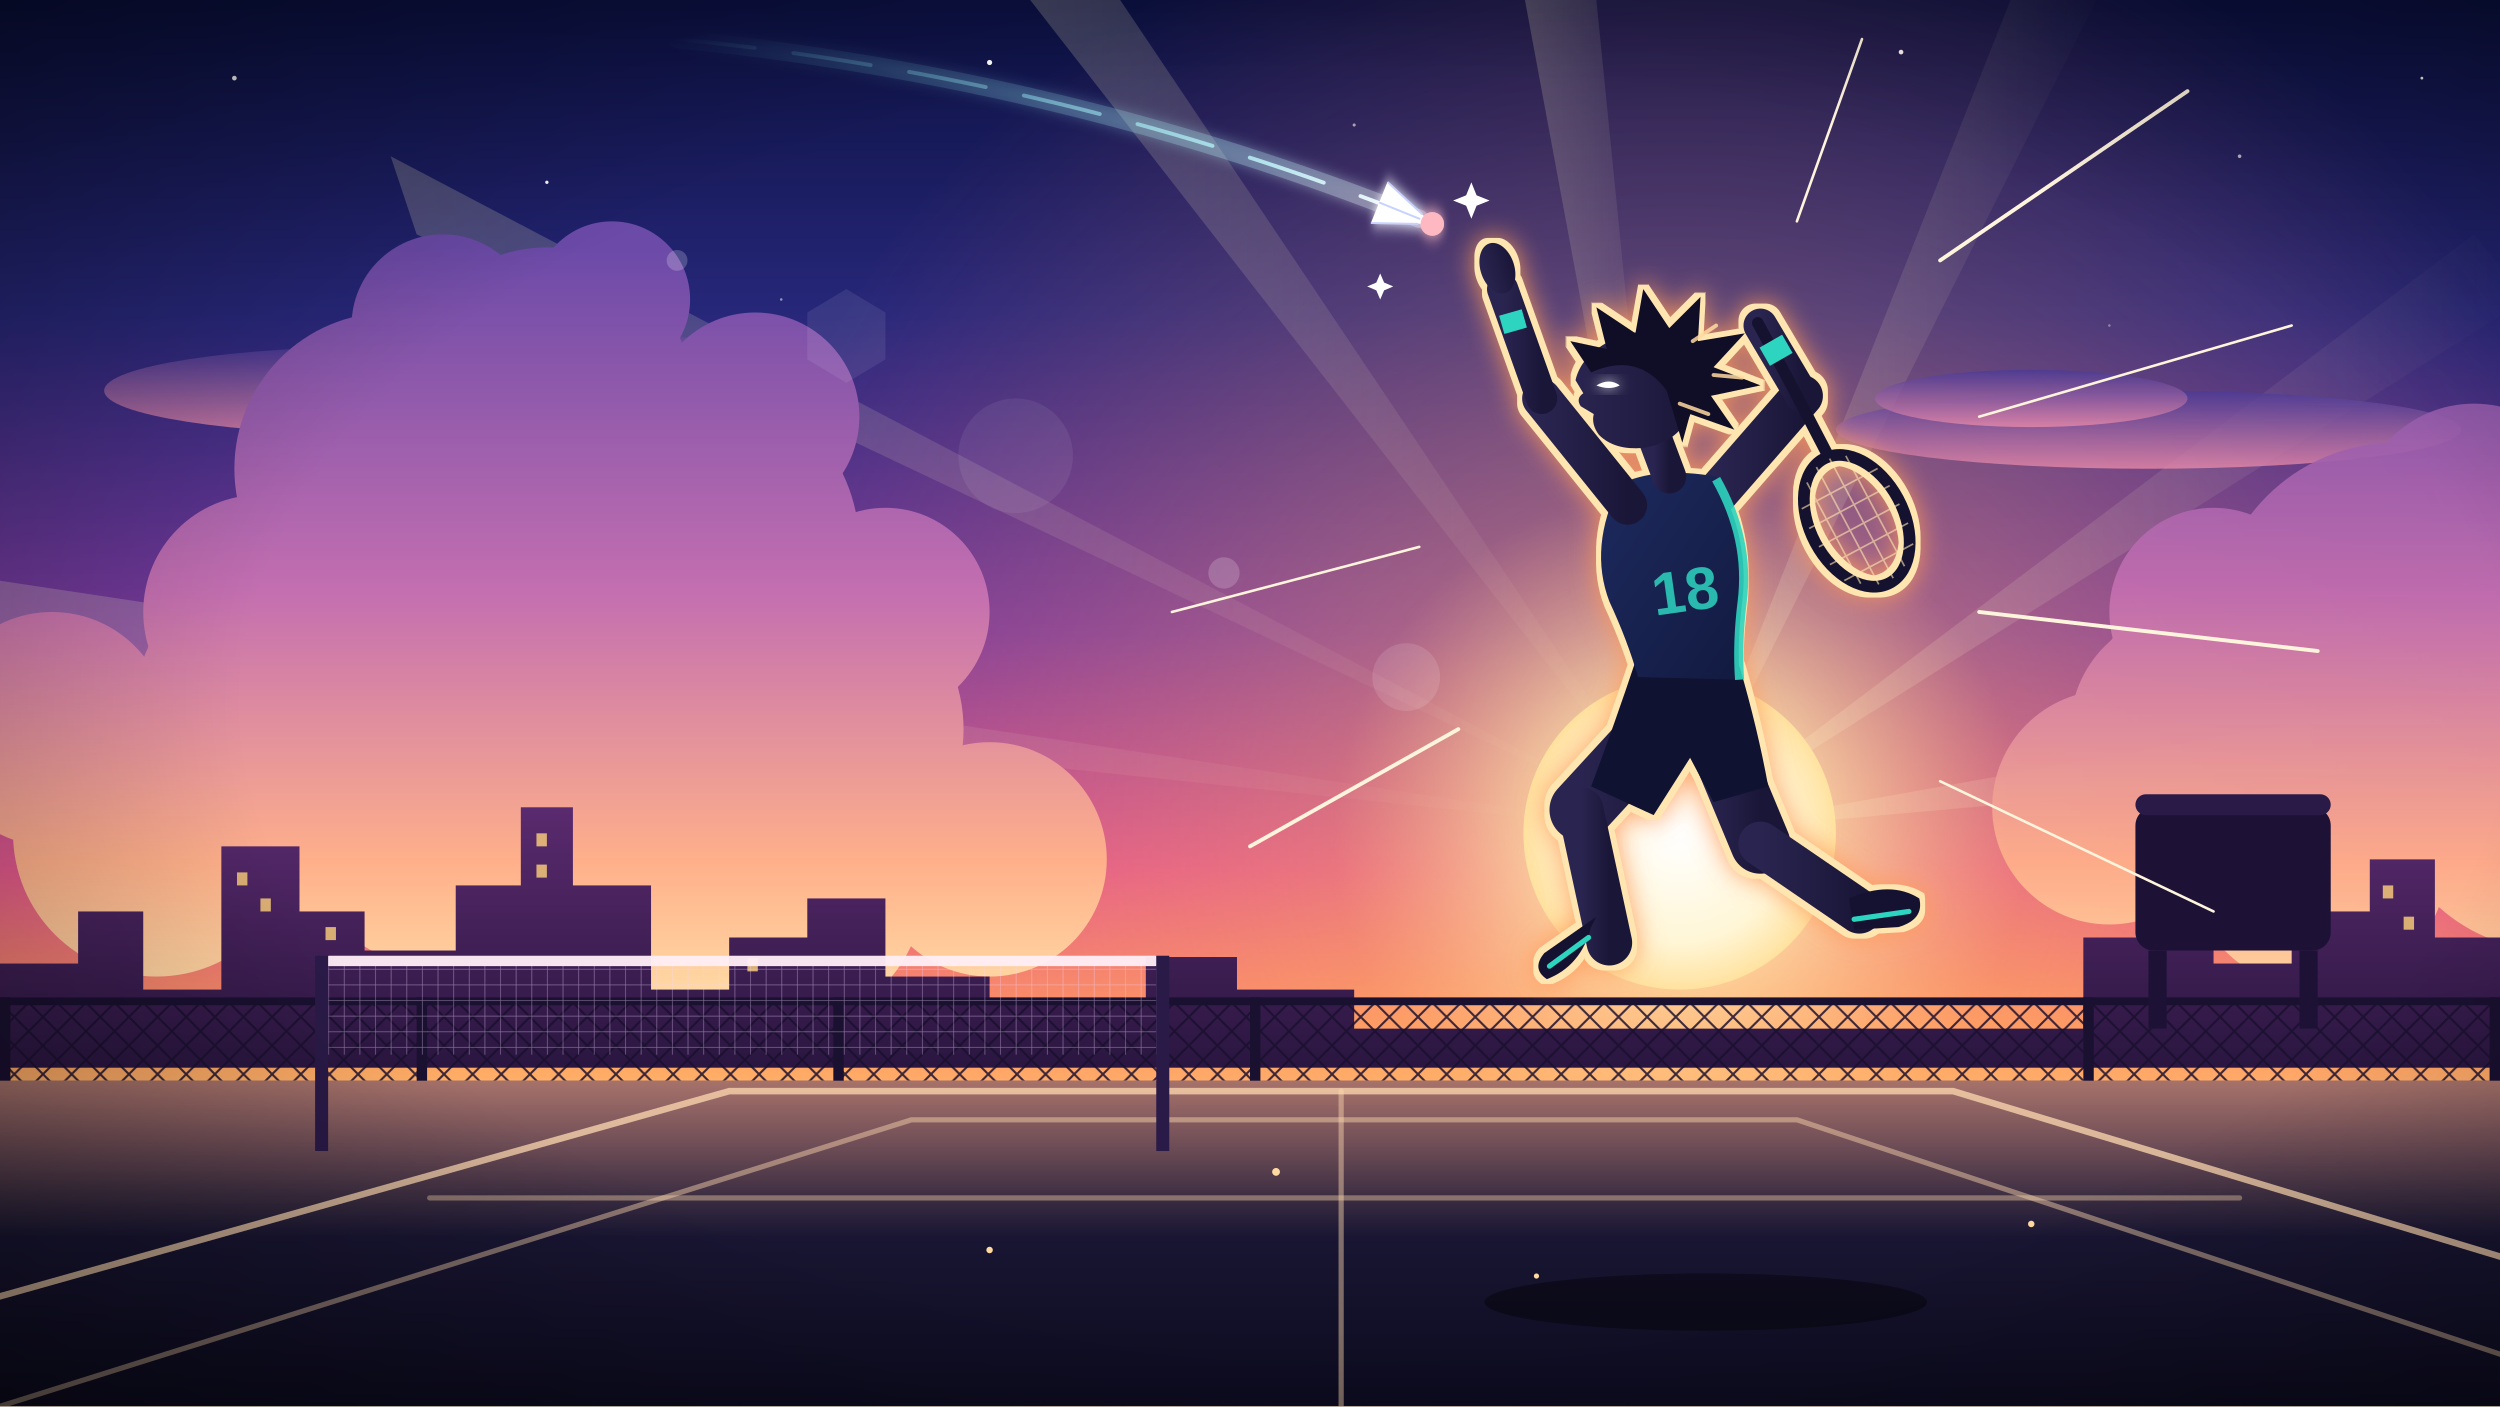
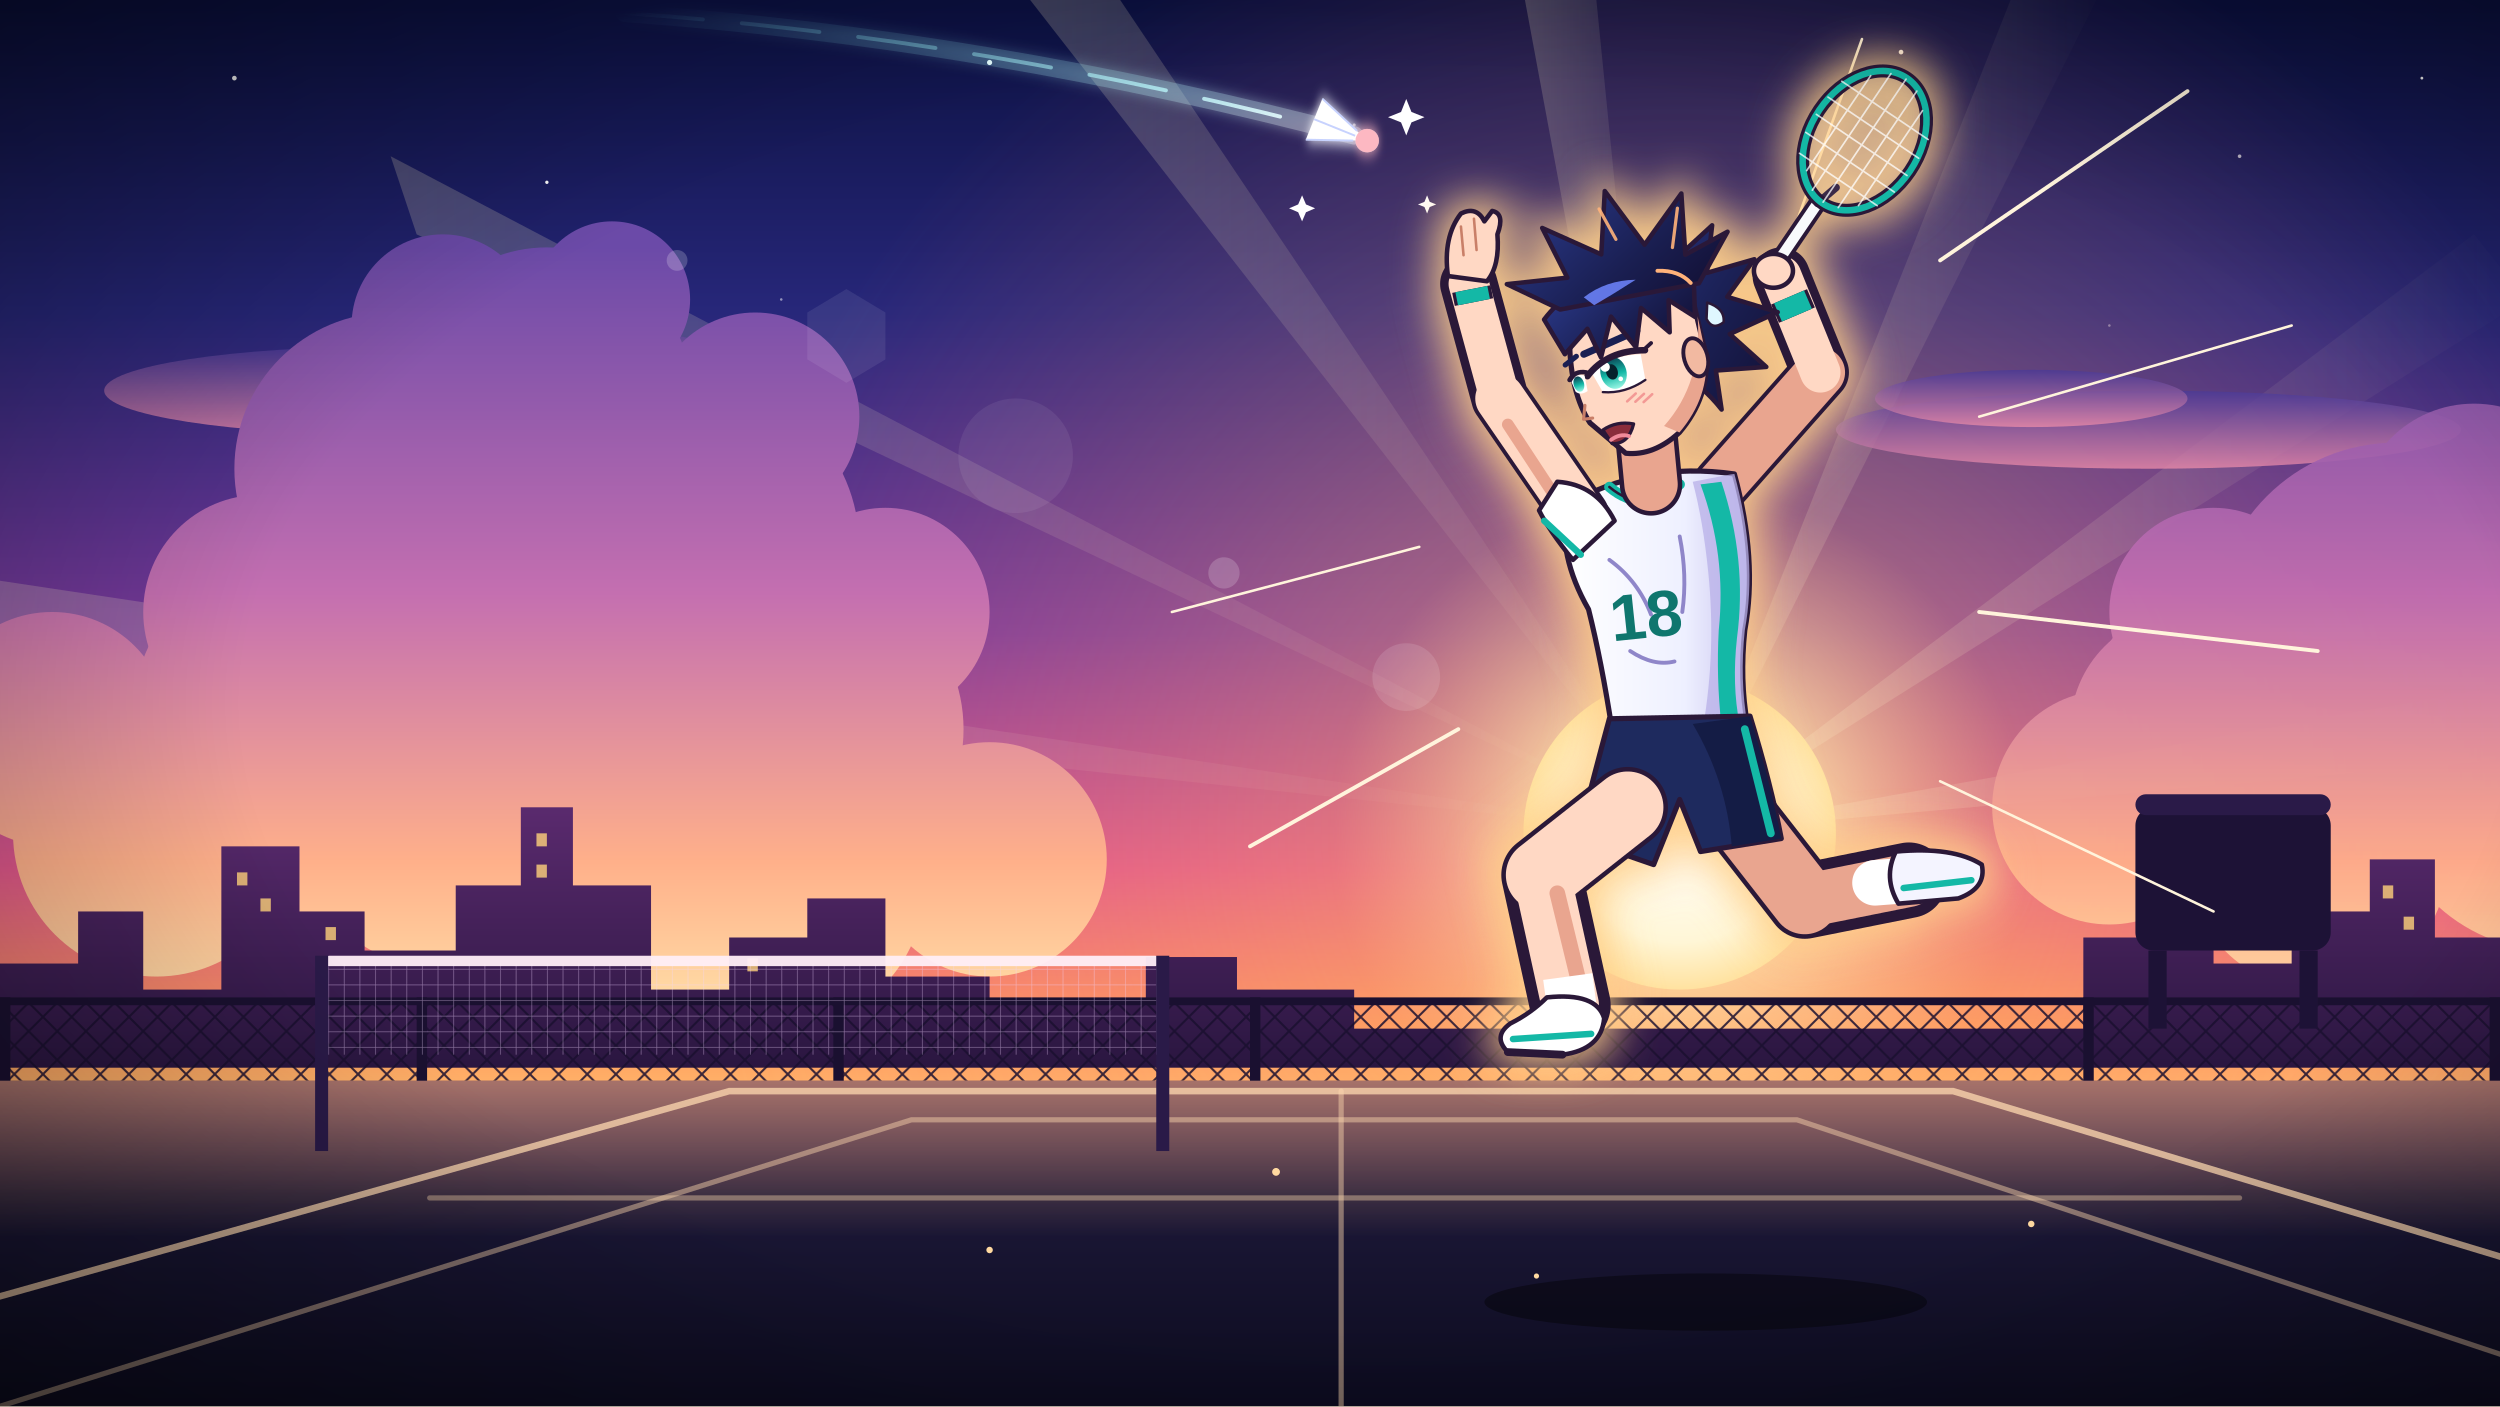
<svg xmlns="http://www.w3.org/2000/svg" xmlns:xlink="http://www.w3.org/1999/xlink" viewBox="0 0 1920 1080" preserveAspectRatio="xMidYMid slice">
  <defs>
    <linearGradient id="sky" x1="0" y1="0" x2="0" y2="1">
      <stop offset="0" stop-color="#0b1040" />
      <stop offset="0.22" stop-color="#27277a" />
      <stop offset="0.45" stop-color="#7a3a9a" />
      <stop offset="0.62" stop-color="#e0588a" />
      <stop offset="0.74" stop-color="#ff9a5c" />
      <stop offset="0.82" stop-color="#ffd27a" />
    </linearGradient>
    <radialGradient id="sunGlow" cx="1290" cy="640" r="760" gradientUnits="userSpaceOnUse">
      <stop offset="0" stop-color="#fff8e0" stop-opacity="1" />
      <stop offset="0.12" stop-color="#ffe6a8" stop-opacity="0.9" />
      <stop offset="0.35" stop-color="#ffab6b" stop-opacity="0.35" />
      <stop offset="1" stop-color="#ff7a7a" stop-opacity="0" />
    </radialGradient>
    <radialGradient id="sunDisc" cx="0.5" cy="0.5" r="0.5">
      <stop offset="0" stop-color="#ffffff" />
      <stop offset="0.7" stop-color="#fff6d6" />
      <stop offset="1" stop-color="#ffe2a0" />
    </radialGradient>
    <linearGradient id="ray" x1="0" y1="0" x2="1" y2="0">
      <stop offset="0" stop-color="#fff2c8" stop-opacity="0.55" />
      <stop offset="1" stop-color="#fff2c8" stop-opacity="0" />
    </linearGradient>
    <linearGradient id="cloudLit" x1="0" y1="190" x2="0" y2="780" gradientUnits="userSpaceOnUse">
      <stop offset="0" stop-color="#6b4aa8" />
      <stop offset="0.45" stop-color="#c46fb0" />
      <stop offset="0.8" stop-color="#ffb08a" />
      <stop offset="1" stop-color="#ffe0a8" />
    </linearGradient>
    <linearGradient id="cloudFar" x1="0" y1="0" x2="0" y2="1">
      <stop offset="0" stop-color="#4a3a96" stop-opacity="0.8" />
      <stop offset="1" stop-color="#e889a8" stop-opacity="0.8" />
    </linearGradient>
    <linearGradient id="city" x1="0" y1="0" x2="0" y2="1">
      <stop offset="0" stop-color="#5a2a6e" />
      <stop offset="1" stop-color="#2a1640" />
    </linearGradient>
    <linearGradient id="floor" x1="0" y1="0" x2="0" y2="1">
      <stop offset="0" stop-color="#3a2456" />
      <stop offset="0.35" stop-color="#1c1838" />
      <stop offset="1" stop-color="#0c0b1e" />
    </linearGradient>
    <linearGradient id="floorShine" x1="0" y1="0" x2="0" y2="1">
      <stop offset="0" stop-color="#ffb27a" stop-opacity="0.55" />
      <stop offset="1" stop-color="#ffb27a" stop-opacity="0" />
    </linearGradient>
    <linearGradient id="trail" x1="0" y1="0" x2="1" y2="1">
      <stop offset="0" stop-color="#7df9ff" stop-opacity="0" />
      <stop offset="0.7" stop-color="#bffcff" stop-opacity="0.75" />
      <stop offset="1" stop-color="#ffffff" stop-opacity="1" />
    </linearGradient>
    <linearGradient id="skin" x1="0" y1="0" x2="1" y2="0">
      <stop offset="0" stop-color="#2a2550" />
      <stop offset="1" stop-color="#1a1638" />
    </linearGradient>
    <linearGradient id="jersey" x1="0" y1="0" x2="1" y2="1">
      <stop offset="0" stop-color="#1d2a5e" />
      <stop offset="1" stop-color="#121a40" />
    </linearGradient>
    <pattern id="fence" width="22" height="22" patternUnits="userSpaceOnUse">
      <path d="M0 0L22 22M22 0L0 22" stroke="#1a1030" stroke-width="1.6" stroke-opacity="0.85" />
    </pattern>
    <pattern id="netMesh" width="12" height="12" patternUnits="userSpaceOnUse">
      <path d="M0 0H12M0 0V12" stroke="#f3d6ff" stroke-opacity="0.45" stroke-width="1" />
    </pattern>
    <filter id="rim" x="-20%" y="-20%" width="140%" height="140%">
      <feMorphology in="SourceAlpha" operator="dilate" radius="3.5" result="fat" />
      <feFlood flood-color="#ffe6b0" />
      <feComposite in2="fat" operator="in" result="edge" />
      <feGaussianBlur in="edge" stdDeviation="10" result="halo" />
      <feFlood flood-color="#ff9a5c" flood-opacity="0.9" />
      <feComposite in2="halo" operator="in" result="warmHalo" />
      <feMerge>
        <feMergeNode in="warmHalo" />
        <feMergeNode in="edge" />
      </feMerge>
    </filter>
    <filter id="glow" x="-100%" y="-100%" width="300%" height="300%">
      <feGaussianBlur stdDeviation="5" result="b" />
      <feMerge>
        <feMergeNode in="b" />
        <feMergeNode in="SourceGraphic" />
      </feMerge>
    </filter>
-     <g id="player" stroke-linecap="round" stroke-linejoin="round">
-       <path d="M1312 552 L1352 648" stroke="url(#skin)" stroke-width="46" fill="none" />
-       <path d="M1352 648 L1428 700" stroke="url(#skin)" stroke-width="34" fill="none" />
-       <path d="M1420 690 Q1452 676 1474 690 Q1478 706 1458 712 L1424 714 Z" fill="#141230" />
-       <path d="M1282 548 L1214 622" stroke="url(#skin)" stroke-width="48" fill="none" />
-       <path d="M1214 622 L1236 724" stroke="url(#skin)" stroke-width="35" fill="none" />
-       <path d="M1222 712 Q1214 742 1188 752 Q1176 744 1186 732 L1226 704 Z" fill="#141230" />
-       <path d="M1256 508 L1336 512 Q1350 560 1358 604 L1316 616 L1298 582 L1270 626 L1222 604 Q1240 556 1256 508 Z" fill="#0f1230" />
-       <path d="M1316 382 L1384 304" stroke="url(#skin)" stroke-width="32" fill="none" />
-       <path d="M1384 304 L1352 250" stroke="url(#skin)" stroke-width="26" fill="none" />
-       <path d="M1350 248 L1378 300 L1404 350" stroke="#151230" stroke-width="9" fill="none" />
-       <ellipse cx="1426" cy="400" rx="36" ry="54" transform="rotate(-28 1426 400)" fill="none" stroke="#151230" stroke-width="9" />
-       <path d="M1244 372 Q1272 358 1318 366 Q1344 414 1338 462 Q1334 494 1336 522 L1258 520 Q1250 492 1236 462 Q1220 420 1244 372 Z" fill="url(#jersey)" />
-       <path d="M1250 388 L1184 306" stroke="url(#skin)" stroke-width="30" fill="none" />
-       <path d="M1184 306 L1154 222" stroke="url(#skin)" stroke-width="24" fill="none" />
-       <ellipse cx="1150" cy="206" rx="13" ry="20" transform="rotate(-18 1150 206)" fill="url(#skin)" />
-       <path d="M1282 366 L1270 334" stroke="url(#skin)" stroke-width="26" fill="none" />
-       <path d="M1236 262 Q1262 248 1290 262 Q1310 282 1300 314 Q1290 340 1262 344 Q1240 346 1228 334 Q1222 326 1224 318 L1214 312 Q1210 306 1216 302 L1210 292 Q1214 274 1236 262 Z" fill="url(#skin)" />
-       <g>
-         <path d="M1222 286 L1206 262 L1234 268 L1226 236 L1256 256 L1262 222 L1282 252 L1306 228 L1304 262 L1340 256 L1316 282 L1352 296 L1314 304 L1332 330 L1298 318 L1292 340 L1280 300 Q1258 270 1222 286 Z" fill="#100d26" />
-         <animateTransform attributeName="transform" type="rotate" dur="0.7s" repeatCount="indefinite" values="0 1270 290; 2.5 1270 290; 0 1270 290" />
-       </g>
-     </g>
  </defs>
  <rect width="1920" height="1080" fill="url(#sky)" />
  <g fill="#ffffff">
    <circle cx="180" cy="60" r="1.8">
      <animate attributeName="opacity" values="0.9;0.2;0.9" dur="3.1s" repeatCount="indefinite" />
    </circle>
    <circle cx="420" cy="140" r="1.3">
      <animate attributeName="opacity" values="0.3;0.9;0.3" dur="2.6s" repeatCount="indefinite" />
    </circle>
    <circle cx="760" cy="48" r="2">
      <animate attributeName="opacity" values="0.8;0.3;0.8" dur="3.7s" repeatCount="indefinite" />
    </circle>
    <circle cx="1040" cy="96" r="1.2" opacity="0.6" />
    <circle cx="1460" cy="40" r="1.8">
      <animate attributeName="opacity" values="0.4;1;0.4" dur="2.9s" repeatCount="indefinite" />
    </circle>
    <circle cx="1720" cy="120" r="1.4" opacity="0.7" />
    <circle cx="1860" cy="60" r="1.1">
      <animate attributeName="opacity" values="1;0.3;1" dur="4.2s" repeatCount="indefinite" />
    </circle>
    <circle cx="600" cy="230" r="1" opacity="0.5" />
    <circle cx="1620" cy="250" r="1" opacity="0.4" />
  </g>
  <rect width="1920" height="1080" fill="url(#sunGlow)" />
  <g opacity="0.4">
    <g>
      <path d="M1290 640 L1960 520 L1960 580 Z" fill="url(#ray)" />
      <path d="M1290 640 L1900 180 L1940 230 Z" fill="url(#ray)" />
      <path d="M1290 640 L1560 -40 L1620 -20 Z" fill="url(#ray)" />
      <path d="M1290 640 L1160 -60 L1220 -60 Z" fill="url(#ray)" />
      <path d="M1290 640 L760 -40 L820 -60 Z" fill="url(#ray)" />
      <path d="M1290 640 L300 120 L320 180 Z" fill="url(#ray)" />
      <path d="M1290 640 L-40 440 L-40 500 Z" fill="url(#ray)" />
      <animateTransform attributeName="transform" type="rotate" values="0 1290 640; 6 1290 640; 0 1290 640" dur="18s" repeatCount="indefinite" />
    </g>
  </g>
  <g fill="url(#cloudFar)">
    <g>
      <ellipse cx="300" cy="300" rx="220" ry="34" />
      <ellipse cx="420" cy="276" rx="140" ry="26" />
      <ellipse cx="1650" cy="330" rx="240" ry="30" />
      <ellipse cx="1560" cy="306" rx="120" ry="22" />
      <animateTransform attributeName="transform" type="translate" values="0 0; 40 0; 0 0" dur="60s" repeatCount="indefinite" />
    </g>
  </g>
  <g fill="url(#cloudLit)">
    <g>
      <circle cx="250" cy="560" r="150" />
      <circle cx="380" cy="470" r="170" />
      <circle cx="300" cy="360" r="120" />
      <circle cx="420" cy="300" r="110" />
      <circle cx="530" cy="420" r="130" />
      <circle cx="620" cy="560" r="120" />
      <circle cx="120" cy="640" r="110" />
      <circle cx="480" cy="640" r="140" />
      <circle cx="760" cy="660" r="90" />
      <circle cx="200" cy="470" r="90" />
      <circle cx="340" cy="250" r="70" />
      <circle cx="470" cy="230" r="60" />
      <circle cx="580" cy="320" r="80" />
      <circle cx="680" cy="470" r="80" />
      <circle cx="360" cy="600" r="150" />
      <circle cx="40" cy="560" r="90" />
      <circle cx="600" cy="680" r="110" />
      <animateTransform attributeName="transform" type="translate" values="0 0; 18 -4; 0 0" dur="40s" repeatCount="indefinite" />
    </g>
  </g>
  <g fill="url(#cloudLit)" opacity="0.92">
    <g>
      <circle cx="1720" cy="560" r="120" />
      <circle cx="1840" cy="480" r="140" />
      <circle cx="1620" cy="620" r="90" />
      <circle cx="1960" cy="600" r="130" />
      <circle cx="1780" cy="660" r="100" />
      <circle cx="1700" cy="470" r="80" />
      <circle cx="1900" cy="400" r="90" />
      <circle cx="1680" cy="560" r="90" />
      <animateTransform attributeName="transform" type="translate" values="0 0; -22 0; 0 0" dur="46s" repeatCount="indefinite" />
    </g>
  </g>
  <circle cx="1290" cy="640" r="120" fill="url(#sunDisc)" />
  <path fill="url(#city)" d="M0 820 V740 H60 V700 H110 V760 H170 V650 H230 V700 H280 V730 H350 V680 H400 V620 H440 V680 H500 V760 H560 V720 H620 V690 H680 V750 H760 V770 H880 V735 H950 V760 H1040 V790 H1600 V720 H1650 V680 H1700 V740 H1760 V700 H1820 V660 H1870 V720 H1920 V820 Z" />
  <g fill="#ffd27a" opacity="0.8">
    <rect x="182" y="670" width="8" height="10" />
    <rect x="200" y="690" width="8" height="10" />
    <rect x="412" y="640" width="8" height="10" />
    <rect x="412" y="664" width="8" height="10" />
    <rect x="574" y="736" width="8" height="10" />
    <rect x="1662" y="700" width="8" height="10" />
    <rect x="1830" y="680" width="8" height="10" />
    <rect x="1846" y="704" width="8" height="10" />
    <rect x="250" y="712" width="8" height="10" />
  </g>
  <rect x="0" y="770" width="1920" height="60" fill="url(#fence)" />
  <rect x="0" y="766" width="1920" height="6" fill="#1a1030" />
  <g fill="#1a1030">
    <rect x="0" y="766" width="8" height="70" />
    <rect x="320" y="766" width="8" height="70" />
    <rect x="640" y="766" width="8" height="70" />
    <rect x="960" y="766" width="8" height="70" />
    <rect x="1600" y="766" width="8" height="70" />
    <rect x="1912" y="766" width="8" height="70" />
  </g>
  <g fill="#1d1236">
    <rect x="1640" y="620" width="150" height="110" rx="14" />
    <rect x="1650" y="730" width="14" height="60" />
    <rect x="1766" y="730" width="14" height="60" />
    <rect x="1640" y="610" width="150" height="16" rx="8" fill="#2a1a48" />
  </g>
  <rect x="0" y="830" width="1920" height="250" fill="url(#floor)" />
  <rect x="0" y="830" width="1920" height="120" fill="url(#floorShine)" />
  <g stroke="#ffd9b0" fill="none" stroke-linecap="round">
    <path d="M-300 1080 L560 838 L1500 838 L2300 1080" stroke-width="5" stroke-opacity="0.75" />
    <path d="M0 1080 L700 860 L1380 860 L2040 1080" stroke-width="4" stroke-opacity="0.45" />
    <path d="M1030 838 L1030 1080" stroke-width="4" stroke-opacity="0.45" />
    <path d="M330 920 L1720 920" stroke-width="4" stroke-opacity="0.4" />
  </g>
  <g>
    <rect x="250" y="740" width="640" height="70" fill="url(#netMesh)" />
    <rect x="250" y="734" width="640" height="8" rx="3" fill="#ffeef7" opacity="0.95" />
    <rect x="242" y="734" width="10" height="150" fill="#2a1a48" />
    <rect x="888" y="734" width="10" height="150" fill="#2a1a48" />
  </g>
  <g fill="#ffffff">
    <circle cx="1080" cy="520" r="26" opacity="0.12" />
    <circle cx="940" cy="440" r="12" opacity="0.18" />
    <circle cx="780" cy="350" r="44" opacity="0.07" />
    <polygon points="620,240 650,222 680,240 680,276 650,294 620,276" opacity="0.08" />
    <circle cx="520" cy="200" r="8" opacity="0.2" />
  </g>
  <g stroke="#fff4dc" stroke-linecap="round" fill="none">
    <path d="M1490 200 L1680 70" stroke-width="3">
      <animate attributeName="opacity" values="0.7;0.1;0.7" dur="0.9s" repeatCount="indefinite" />
    </path>
    <path d="M1520 320 L1760 250" stroke-width="2">
      <animate attributeName="opacity" values="0.2;0.7;0.2" dur="0.7s" repeatCount="indefinite" />
    </path>
    <path d="M1520 470 L1780 500" stroke-width="3">
      <animate attributeName="opacity" values="0.6;0.15;0.6" dur="1.1s" repeatCount="indefinite" />
    </path>
    <path d="M1490 600 L1700 700" stroke-width="2">
      <animate attributeName="opacity" values="0.15;0.6;0.15" dur="0.8s" repeatCount="indefinite" />
    </path>
    <path d="M1380 170 L1430 30" stroke-width="2">
      <animate attributeName="opacity" values="0.5;0.1;0.5" dur="1s" repeatCount="indefinite" />
    </path>
    <path d="M1090 420 L900 470" stroke-width="2">
      <animate attributeName="opacity" values="0.1;0.5;0.1" dur="0.95s" repeatCount="indefinite" />
    </path>
    <path d="M1120 560 L960 650" stroke-width="3">
      <animate attributeName="opacity" values="0.5;0.1;0.5" dur="1.2s" repeatCount="indefinite" />
    </path>
  </g>
  <ellipse cx="1310" cy="1000" rx="170" ry="22" fill="#000" opacity="0.4">
    <animate attributeName="rx" values="170;150;170" dur="3.2s" repeatCount="indefinite" calcMode="spline" keySplines="0.45 0 0.55 1;0.45 0 0.55 1" />
    <animate attributeName="opacity" values="0.4;0.28;0.4" dur="3.2s" repeatCount="indefinite" calcMode="spline" keySplines="0.45 0 0.55 1;0.45 0 0.55 1" />
  </ellipse>
  <g>
-     <path d="M520 30 Q820 60 1090 168" stroke="url(#trail)" stroke-width="14" stroke-linecap="round" fill="none" opacity="0.45" filter="url(#glow)" />
-     <path d="M520 30 Q820 60 1090 168" stroke="url(#trail)" stroke-width="3" stroke-linecap="round" fill="none" stroke-dasharray="60 30">
+     <path d="M480 10 Q760 30 1040 104" stroke="url(#trail)" stroke-width="14" stroke-linecap="round" fill="none" opacity="0.45" filter="url(#glow)" />
+     <path d="M480 10 Q760 30 1040 104" stroke="url(#trail)" stroke-width="3" stroke-linecap="round" fill="none" stroke-dasharray="60 30">
      <animate attributeName="stroke-dashoffset" values="0;-90" dur="0.6s" repeatCount="indefinite" />
    </path>
-     <g transform="translate(1100 172) rotate(22)" filter="url(#glow)">
+     <g transform="translate(1050 108) rotate(22)" filter="url(#glow)">
      <path d="M0 0 L-44 -17 L-44 17 Z" fill="#ffffff" />
      <path d="M-10 -4 L-44 -17 M-10 4 L-44 17 M-10 0 L-44 0" stroke="#c7d2fe" stroke-width="1.5" />
      <circle r="9" fill="#ffffff" />
      <circle r="9" fill="#fb7185" opacity="0.5" />
    </g>
    <g fill="#ffffff">
-       <path d="M1130 140 l4 10 l10 4 l-10 4 l-4 10 l-4 -10 l-10 -4 l10 -4 Z">
+       <path d="M1080 76 l4 10 l10 4 l-10 4 l-4 10 l-4 -10 l-10 -4 l10 -4 Z">
        <animate attributeName="opacity" values="1;0;1" dur="1.3s" repeatCount="indefinite" />
      </path>
-       <path d="M1060 210 l3 7 l7 3 l-7 3 l-3 7 l-3 -7 l-7 -3 l7 -3 Z">
+       <path d="M1000 150 l3 7 l7 3 l-7 3 l-3 7 l-3 -7 l-7 -3 l7 -3 Z">
        <animate attributeName="opacity" values="0;1;0" dur="1.1s" repeatCount="indefinite" />
      </path>
-       <path d="M1150 220 l2 5 l5 2 l-5 2 l-2 5 l-2 -5 l-5 -2 l5 -2 Z">
+       <path d="M1096 150 l2 5 l5 2 l-5 2 l-2 5 l-2 -5 l-5 -2 l5 -2 Z">
        <animate attributeName="opacity" values="0.5;1;0" dur="0.9s" repeatCount="indefinite" />
      </path>
    </g>
  </g>
  <g>
-     <use href="#player" xlink:href="#player" filter="url(#rim)" />
-     <use href="#player" xlink:href="#player" />
-     <path d="M1318 368 Q1344 414 1338 462 Q1334 494 1336 522" stroke="#2dd4bf" stroke-width="7" fill="none" opacity="0.9" />
-     <text x="1268" y="470" font-family="Arial Black, Arial, sans-serif" font-size="46" font-weight="900" fill="#2dd4bf" opacity="0.85" transform="rotate(-8 1290 450)">18</text>
-     <path d="M1360 262 L1368 276" stroke="#2dd4bf" stroke-width="20" stroke-linecap="butt" />
-     <path d="M1160 240 L1164 254" stroke="#2dd4bf" stroke-width="18" stroke-linecap="butt" />
-     <path d="M1424 706 L1466 700" stroke="#2dd4bf" stroke-width="4" stroke-linecap="round" />
-     <path d="M1190 742 L1220 720" stroke="#2dd4bf" stroke-width="4" stroke-linecap="round" />
-     <g transform="rotate(-28 1426 400)" stroke="#ffe6b0" stroke-width="1.3" opacity="0.6">
-       <path d="M1406 356 V444 M1418 349 V451 M1430 348 V452 M1442 352 V448" />
-       <path d="M1393 372 H1459 M1391 388 H1461 M1391 404 H1461 M1392 420 H1460 M1396 436 H1456" />
-     </g>
-     <path d="M1300 262 L1318 250 M1316 288 L1338 290 M1290 310 L1312 318" stroke="#ffd9a0" stroke-width="3" stroke-linecap="round" opacity="0.85" />
-     <path d="M1226 296 Q1236 290 1244 296 Q1236 300 1226 296 Z" fill="#ffffff" filter="url(#glow)">
-       <animate attributeName="opacity" values="1;0.55;1" dur="1.6s" repeatCount="indefinite" />
-     </path>
+     <use href="#heroBody" xlink:href="#heroBody" transform="translate(0 -40)" filter="url(#aura)" opacity="0.95" />
+     <defs>
+       <linearGradient id="iris" x1="0" y1="0" x2="0" y2="1">
+         <stop offset="0" stop-color="#0b3b4f" />
+         <stop offset="0.55" stop-color="#14b8a6" />
+         <stop offset="1" stop-color="#99f6e4" />
+       </linearGradient>
+       <linearGradient id="hairGrad" x1="0" y1="0" x2="1" y2="1">
+         <stop offset="0" stop-color="#2b3a8c" />
+         <stop offset="0.6" stop-color="#1a1f52" />
+         <stop offset="1" stop-color="#120f33" />
+       </linearGradient>
+       <linearGradient id="jerseyGrad" x1="0" y1="0" x2="1" y2="0">
+         <stop offset="0" stop-color="#ffffff" />
+         <stop offset="0.65" stop-color="#eef0ff" />
+         <stop offset="1" stop-color="#c9c3ef" />
+       </linearGradient>
+       <filter id="aura" x="-30%" y="-30%" width="160%" height="160%">
+         <feMorphology in="SourceAlpha" operator="dilate" radius="6" result="fat" />
+         <feFlood flood-color="#ffcf8a" />
+         <feComposite in2="fat" operator="in" result="edge" />
+         <feGaussianBlur in="edge" stdDeviation="16" />
+       </filter>
+     </defs>
+     <g id="hero" transform="translate(0 -40)" stroke-linecap="round" stroke-linejoin="round">
+       <g id="heroBody">
+         <path d="M1322 650 L1386 732 L1466 716" stroke="#2a1838" stroke-width="58" fill="none" />
+         <path d="M1322 650 L1386 732" stroke="#e9a58f" stroke-width="51" fill="none" />
+         <path d="M1386 732 L1466 716" stroke="#e9a58f" stroke-width="41" fill="none" />
+         <path d="M1440 718 L1466 716" stroke="#ffffff" stroke-width="35" fill="none" />
+         <path d="M1456 694 Q1500 690 1522 704 Q1526 722 1504 730 L1458 734 Q1446 714 1456 694 Z" fill="#f4f4ff" stroke="#2a1838" stroke-width="3.5" />
+         <path d="M1462 722 L1514 716" stroke="#14b8a6" stroke-width="5" />
+         <path d="M1322 412 L1398 326 L1368 252" stroke="#2a1838" stroke-width="44" fill="none" />
+         <path d="M1322 412 L1398 326" stroke="#e9a58f" stroke-width="38" fill="none" />
+         <path d="M1398 326 L1368 252" stroke="#ffd8c4" stroke-width="31" fill="none" />
+         <path d="M1374 268 L1380 282" stroke="#2a1838" stroke-width="30" stroke-linecap="butt" />
+         <path d="M1374 268 L1380 282" stroke="#14b8a6" stroke-width="25" stroke-linecap="butt" />
+         <path d="M1362 246 L1396 196" stroke="#2a1838" stroke-width="14" fill="none" />
+         <path d="M1362 246 L1396 196" stroke="#f8fafc" stroke-width="8" fill="none" />
+         <path d="M1396 196 L1410 184" stroke="#2a1838" stroke-width="6" fill="none" />
+         <g transform="translate(-12 30) rotate(34 1444 118)">
+           <ellipse cx="1444" cy="118" rx="42" ry="58" fill="rgba(255,255,255,0.08)" stroke="#2a1838" stroke-width="10" />
+           <ellipse cx="1444" cy="118" rx="42" ry="58" fill="none" stroke="#14b8a6" stroke-width="5" />
+           <g stroke="#ffffff" stroke-width="1.3" opacity="0.75">
+             <path d="M1420 74 V162 M1432 64 V172 M1444 61 V175 M1456 64 V172 M1468 74 V162" />
+             <path d="M1404 90 H1484 M1402 106 H1486 M1402 122 H1486 M1403 138 H1485 M1408 154 H1480" />
+           </g>
+         </g>
+         <ellipse cx="1362" cy="248" rx="15" ry="13" fill="#ffd8c4" stroke="#2a1838" stroke-width="3.5" />
+         <path d="M1203 428 Q1262 394 1332 404 Q1350 470 1340 524 Q1336 562 1342 596 L1238 600 Q1230 548 1220 508 Q1196 466 1203 428 Z" fill="url(#jerseyGrad)" stroke="#2a1838" stroke-width="4" />
+         <path d="M1300 410 Q1330 404 1332 404 Q1350 470 1340 524 Q1336 562 1342 596 L1308 598 Q1318 540 1312 480 Q1308 440 1300 410 Z" fill="#b8b0e8" opacity="0.75" />
+         <path d="M1322 410 Q1342 470 1334 530 Q1330 566 1336 596 L1322 597 Q1318 560 1320 524 Q1326 466 1306 412 Z" fill="#14b8a6" />
+         <path d="M1236 414 Q1262 436 1290 412" stroke="#14b8a6" stroke-width="8" fill="none" />
+         <path d="M1236 414 Q1262 436 1290 412" stroke="#2a1838" stroke-width="2" fill="none" />
+         <path d="M1236 470 Q1258 486 1268 512 M1252 540 Q1270 552 1286 548 M1290 452 Q1296 482 1292 510" stroke="#8f86c9" stroke-width="3" fill="none" />
+         <text x="1236" y="530" font-family="Arial Black, Arial, sans-serif" font-size="50" font-weight="900" fill="#0f766e" transform="rotate(-6 1262 510)">18</text>
+         <path d="M1236 592 L1344 590 Q1360 642 1368 684 L1306 694 L1290 654 L1270 704 L1212 684 Q1224 636 1236 592 Z" fill="#1e2a5e" stroke="#2a1838" stroke-width="4" />
+         <path d="M1300 596 L1344 590 Q1360 642 1368 684 L1330 690 Q1326 640 1300 596 Z" fill="#141c45" />
+         <path d="M1340 600 L1360 680" stroke="#14b8a6" stroke-width="6" />
+         <path d="M1250 660 L1184 712 L1206 812" stroke="#2a1838" stroke-width="62" fill="none" />
+         <path d="M1250 660 L1184 712" stroke="#ffd8c4" stroke-width="55" fill="none" />
+         <path d="M1184 712 L1206 812" stroke="#ffd8c4" stroke-width="44" fill="none" />
+         <path d="M1196 726 L1214 800" stroke="#e9a58f" stroke-width="12" fill="none" />
+         <path d="M1204 790 L1207 812" stroke="#ffffff" stroke-width="38" stroke-linecap="butt" />
+         <path d="M1188 806 Q1226 802 1232 822 Q1230 846 1200 850 L1158 848 Q1146 836 1160 826 Q1176 818 1188 806 Z" fill="#ffffff" stroke="#2a1838" stroke-width="3.5" />
+         <path d="M1162 838 L1222 834" stroke="#14b8a6" stroke-width="5" />
+         <path d="M1158 848 L1200 850" stroke="#2a1838" stroke-width="6" />
+         <path d="M1264 370 L1268 412" stroke="#2a1838" stroke-width="48" fill="none" />
+         <path d="M1264 370 L1268 412" stroke="#e9a58f" stroke-width="41" fill="none" />
+         <g transform="translate(4 26) rotate(-16 1258 300)">
+           <path d="M1218 250 Q1250 214 1300 226 L1340 206 L1326 240 L1364 240 L1336 262 L1370 284 L1330 290 L1350 322 L1312 314 L1308 344 Q1290 300 1250 290 Z" fill="url(#hairGrad)" stroke="#2a1838" stroke-width="3.5" />
+           <path d="M1210 262 Q1200 300 1208 326 L1228 356 Q1248 364 1272 352 Q1302 332 1308 300 L1310 256 Q1288 230 1250 232 Q1220 238 1210 262 Z" fill="#ffd8c4" stroke="#2a1838" stroke-width="4" />
+           <path d="M1272 352 Q1302 332 1308 300 L1310 270 Q1300 320 1262 344 Z" fill="#e9a58f" />
+           <ellipse cx="1300" cy="300" rx="9" ry="15" fill="#f2b9a1" stroke="#2a1838" stroke-width="3" />
+           <path d="M1220 290 Q1234 280 1260 286 L1258 306 Q1240 312 1224 306 Z" fill="#ffffff" />
+           <ellipse cx="1236" cy="294" rx="10" ry="12.5" fill="url(#iris)" />
+           <ellipse cx="1235" cy="293" rx="4.5" ry="6" fill="#06212c" />
+           <circle cx="1231" cy="288" r="3.6" fill="#ffffff" />
+           <circle cx="1240" cy="300" r="1.8" fill="#ffffff" />
+           <path d="M1216 291 Q1236 276 1264 284" stroke="#2a1838" stroke-width="5" fill="none" />
+           <path d="M1262 284 L1270 280" stroke="#2a1838" stroke-width="3" fill="none" />
+           <path d="M1224 306 Q1240 312 1258 306" stroke="#2a1838" stroke-width="1.8" fill="none" />
+           <path d="M1203 292 Q1208 286 1214 290 L1213 302 Q1207 304 1204 300 Z" fill="#ffffff" />
+           <ellipse cx="1208" cy="295" rx="4" ry="6" fill="url(#iris)" />
+           <path d="M1202 290 Q1208 284 1216 288" stroke="#2a1838" stroke-width="3.5" fill="none" />
+           <path d="M1218 274 L1262 268" stroke="#1a1f52" stroke-width="5.5" />
+           <path d="M1202 278 L1212 274" stroke="#1a1f52" stroke-width="4" />
+           <path d="M1208 312 L1204 322 L1211 323" stroke="#c97f68" stroke-width="2.4" fill="none" />
+           <path d="M1216 334 Q1228 330 1240 336 Q1232 350 1220 346 Z" fill="#8a2d3b" stroke="#2a1838" stroke-width="2.5" />
+           <path d="M1220 343 Q1228 340 1234 344" stroke="#f08a9a" stroke-width="3" fill="none" />
+           <path d="M1240 318 L1248 314 M1246 320 L1254 316 M1252 322 L1260 318" stroke="#f08a8a" stroke-width="2" opacity="0.8" />
+           <g>
+             <path d="M1204 270 L1196 240 Q1220 222 1254 220 Q1292 220 1314 246 L1308 270 L1292 252 L1286 276 L1270 252 L1258 280 L1246 252 L1230 280 L1226 256 Z" fill="url(#hairGrad)" stroke="#2a1838" stroke-width="3.5" />
+             <path d="M1210 236 L1176 206 L1222 214 L1214 172 L1252 204 L1268 158 L1286 206 L1324 176 L1314 222 L1350 214 L1318 246 Z" fill="url(#hairGrad)" stroke="#2a1838" stroke-width="3.5" />
+             <path d="M1230 232 Q1250 224 1272 230 Q1252 236 1236 240 Z" fill="#6f86ff" opacity="0.85" />
+             <path d="M1290 228 Q1306 232 1312 244" stroke="#ffb27a" stroke-width="3" fill="none" />
+             <path d="M1260 170 L1266 196 M1318 186 L1306 214" stroke="#ffb27a" stroke-width="2.5" opacity="0.9" />
+             <animateTransform attributeName="transform" type="rotate" dur="0.6s" repeatCount="indefinite" values="0 1258 240; 2 1258 240; 0 1258 240" />
+           </g>
+           <path d="M1320 262 Q1332 270 1328 280 Q1318 284 1316 274 Z" fill="#dff7ff" stroke="#2a1838" stroke-width="2">
+             <animate attributeName="opacity" values="1;0.2;1" dur="1.4s" repeatCount="indefinite" />
+           </path>
+         </g>
+         <path d="M1214 436 L1152 346 L1128 258" stroke="#2a1838" stroke-width="44" fill="none" />
+         <path d="M1214 436 L1152 346" stroke="#ffd8c4" stroke-width="38" fill="none" />
+         <path d="M1152 346 L1128 258" stroke="#ffd8c4" stroke-width="31" fill="none" />
+         <path d="M1200 430 L1158 366" stroke="#e9a58f" stroke-width="9" fill="none" />
+         <path d="M1196 410 Q1226 412 1240 440 L1208 470 Q1190 448 1182 432 Z" fill="#ffffff" stroke="#2a1838" stroke-width="3.5" />
+         <path d="M1186 440 L1214 466" stroke="#14b8a6" stroke-width="5" />
+         <path d="M1132 272 L1130 262" stroke="#2a1838" stroke-width="30" stroke-linecap="butt" />
+         <path d="M1132 272 L1130 262" stroke="#14b8a6" stroke-width="25" stroke-linecap="butt" />
+         <path d="M1112 252 Q1108 222 1122 204 Q1134 198 1140 210 L1146 202 Q1156 204 1150 220 Q1152 244 1142 256 Z" fill="#ffd8c4" stroke="#2a1838" stroke-width="3.5" />
+         <path d="M1122 214 L1124 236 M1132 208 L1134 232" stroke="#c97f68" stroke-width="2" />
+       </g>
+     </g>
    <animateTransform attributeName="transform" type="translate" values="0 0; 0 -14; 0 0" dur="3.2s" repeatCount="indefinite" calcMode="spline" keySplines="0.45 0 0.55 1;0.45 0 0.55 1" />
  </g>
  <g fill="#ffd9a0">
    <circle cx="980" cy="900" r="3">
      <animate attributeName="cy" values="900;640" dur="7s" repeatCount="indefinite" />
      <animate attributeName="opacity" values="0;0.9;0" dur="7s" repeatCount="indefinite" />
    </circle>
    <circle cx="1560" cy="940" r="2.5">
      <animate attributeName="cy" values="940;660" dur="9s" repeatCount="indefinite" />
      <animate attributeName="opacity" values="0;0.8;0" dur="9s" repeatCount="indefinite" />
    </circle>
    <circle cx="1180" cy="980" r="2">
      <animate attributeName="cy" values="980;700" dur="6s" repeatCount="indefinite" />
      <animate attributeName="opacity" values="0;0.8;0" dur="6s" repeatCount="indefinite" />
    </circle>
    <circle cx="760" cy="960" r="2.5">
      <animate attributeName="cy" values="960;720" dur="8s" repeatCount="indefinite" />
      <animate attributeName="opacity" values="0;0.7;0" dur="8s" repeatCount="indefinite" />
    </circle>
  </g>
  <radialGradient id="vig" cx="0.55" cy="0.5" r="0.75">
    <stop offset="0.6" stop-color="#000" stop-opacity="0" />
    <stop offset="1" stop-color="#000" stop-opacity="0.45" />
  </radialGradient>
  <rect width="1920" height="1080" fill="url(#vig)" />
</svg>
